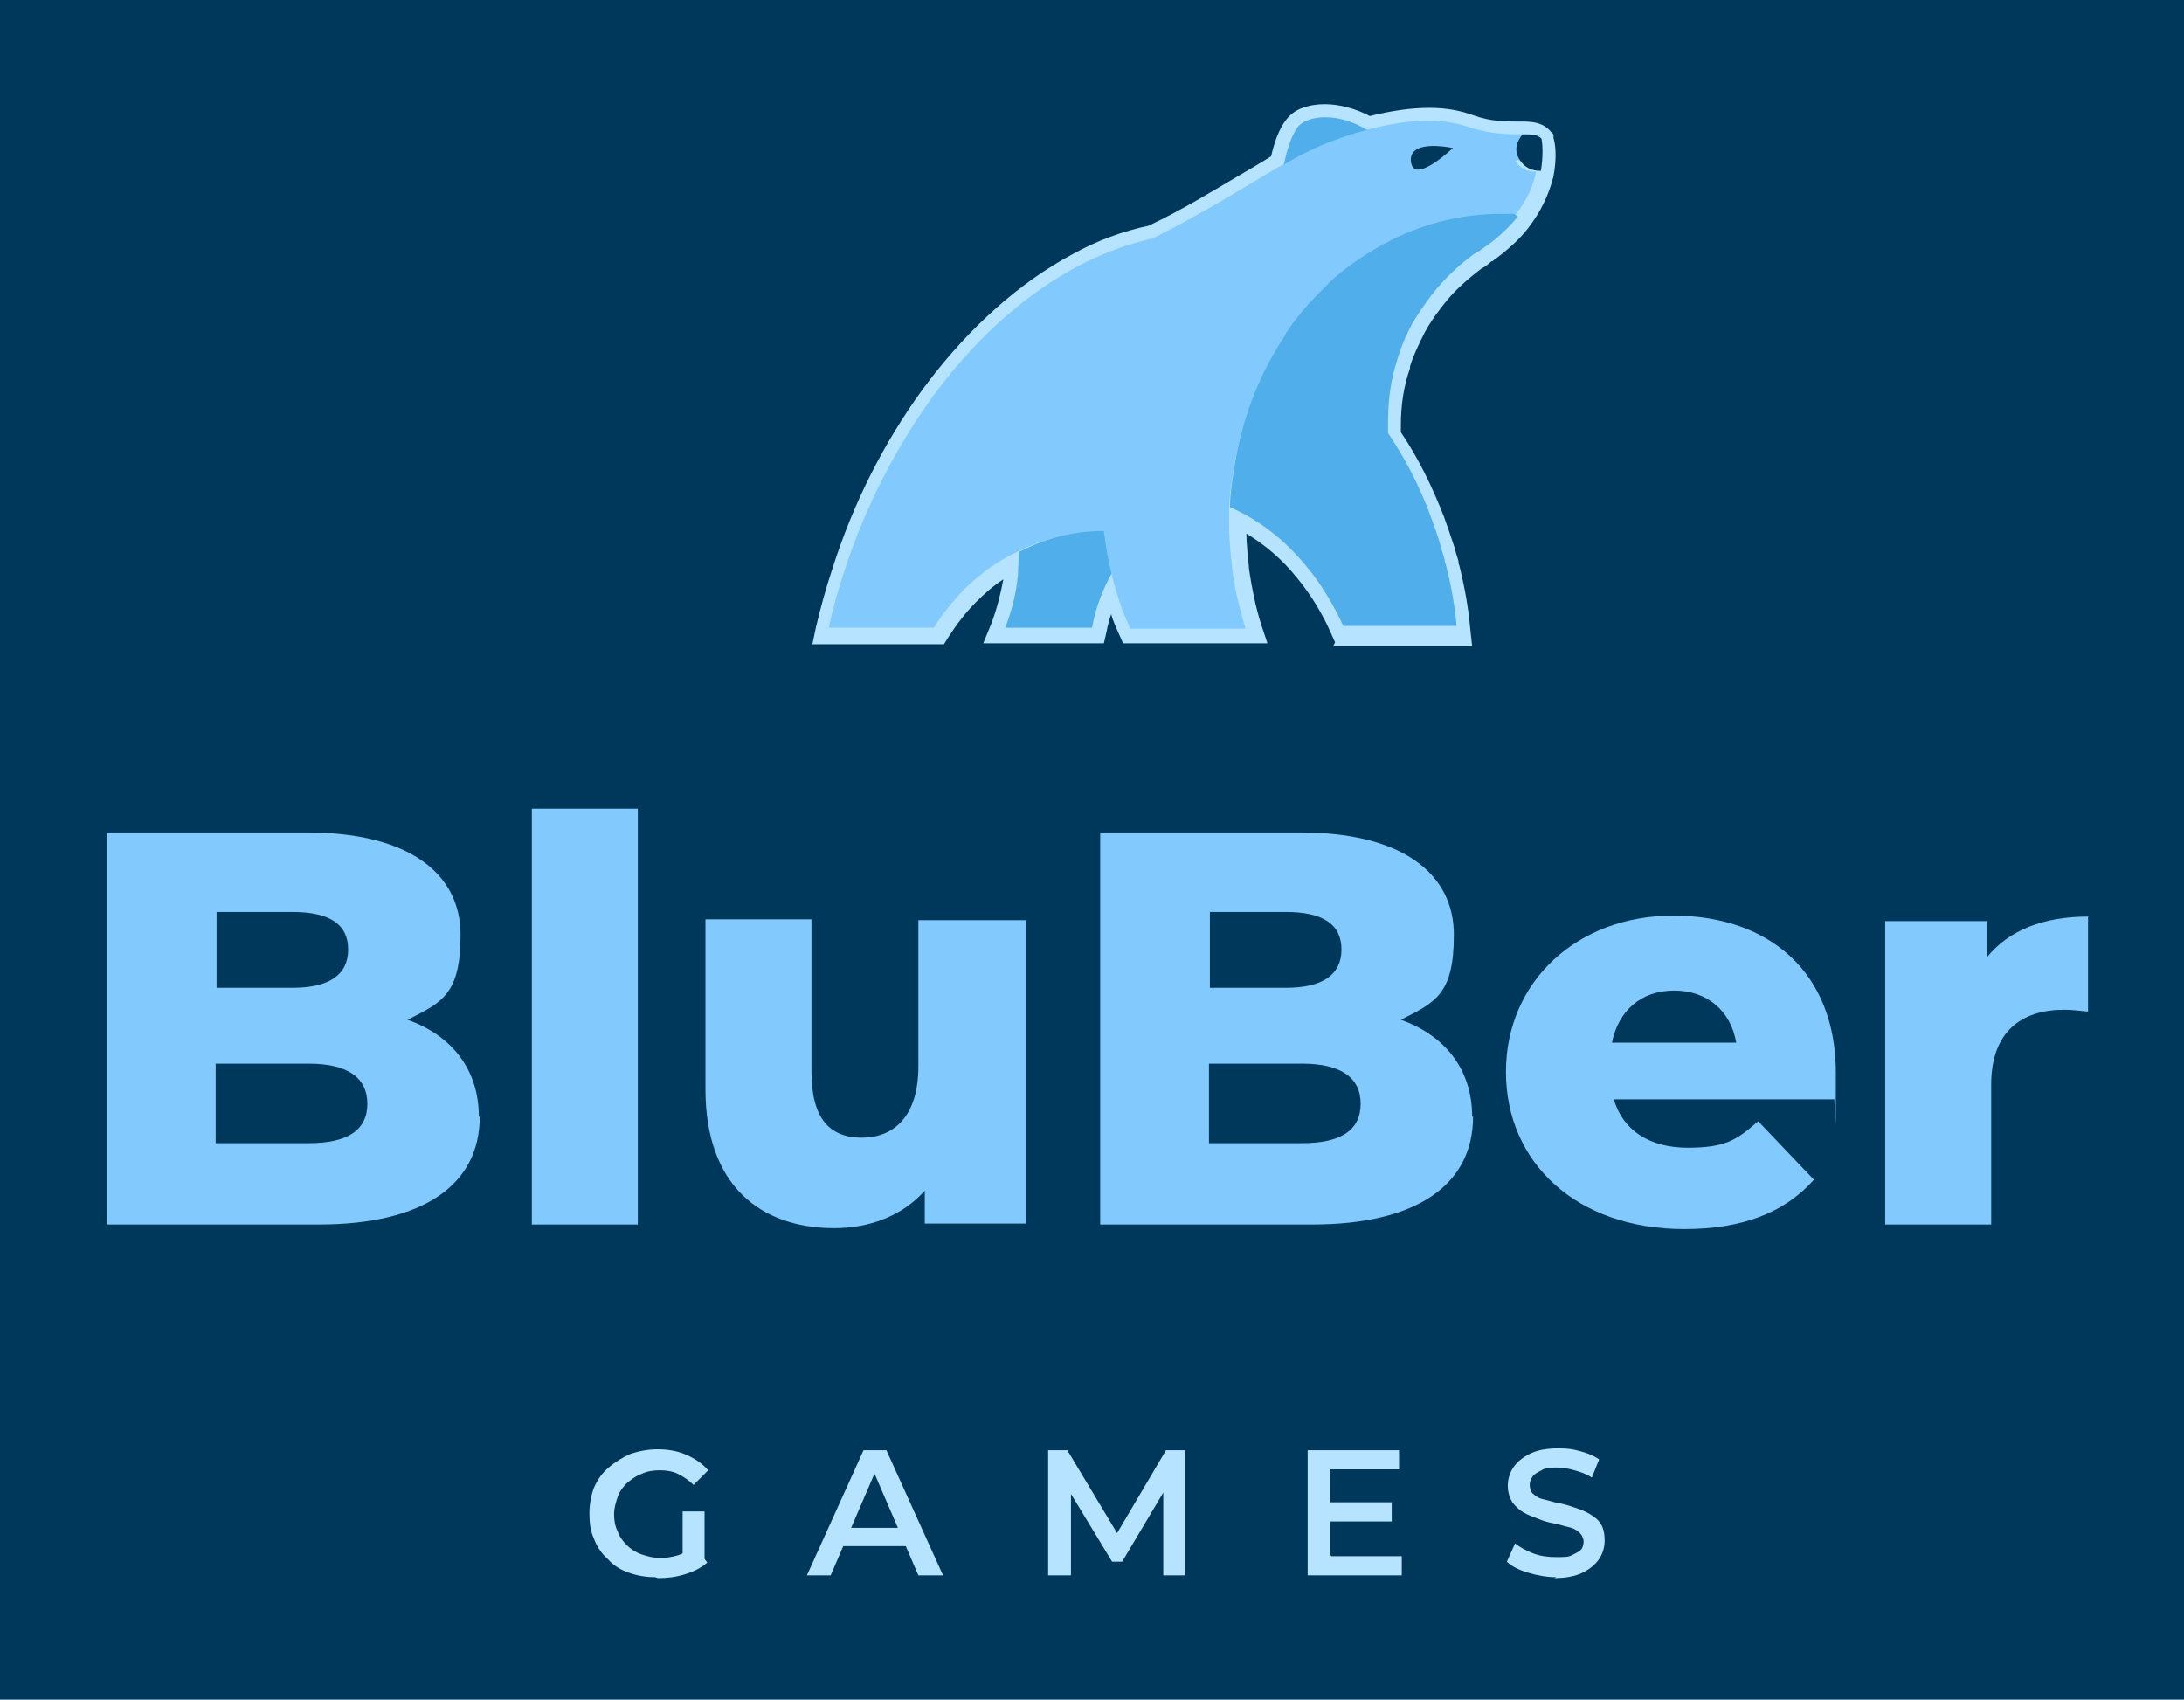
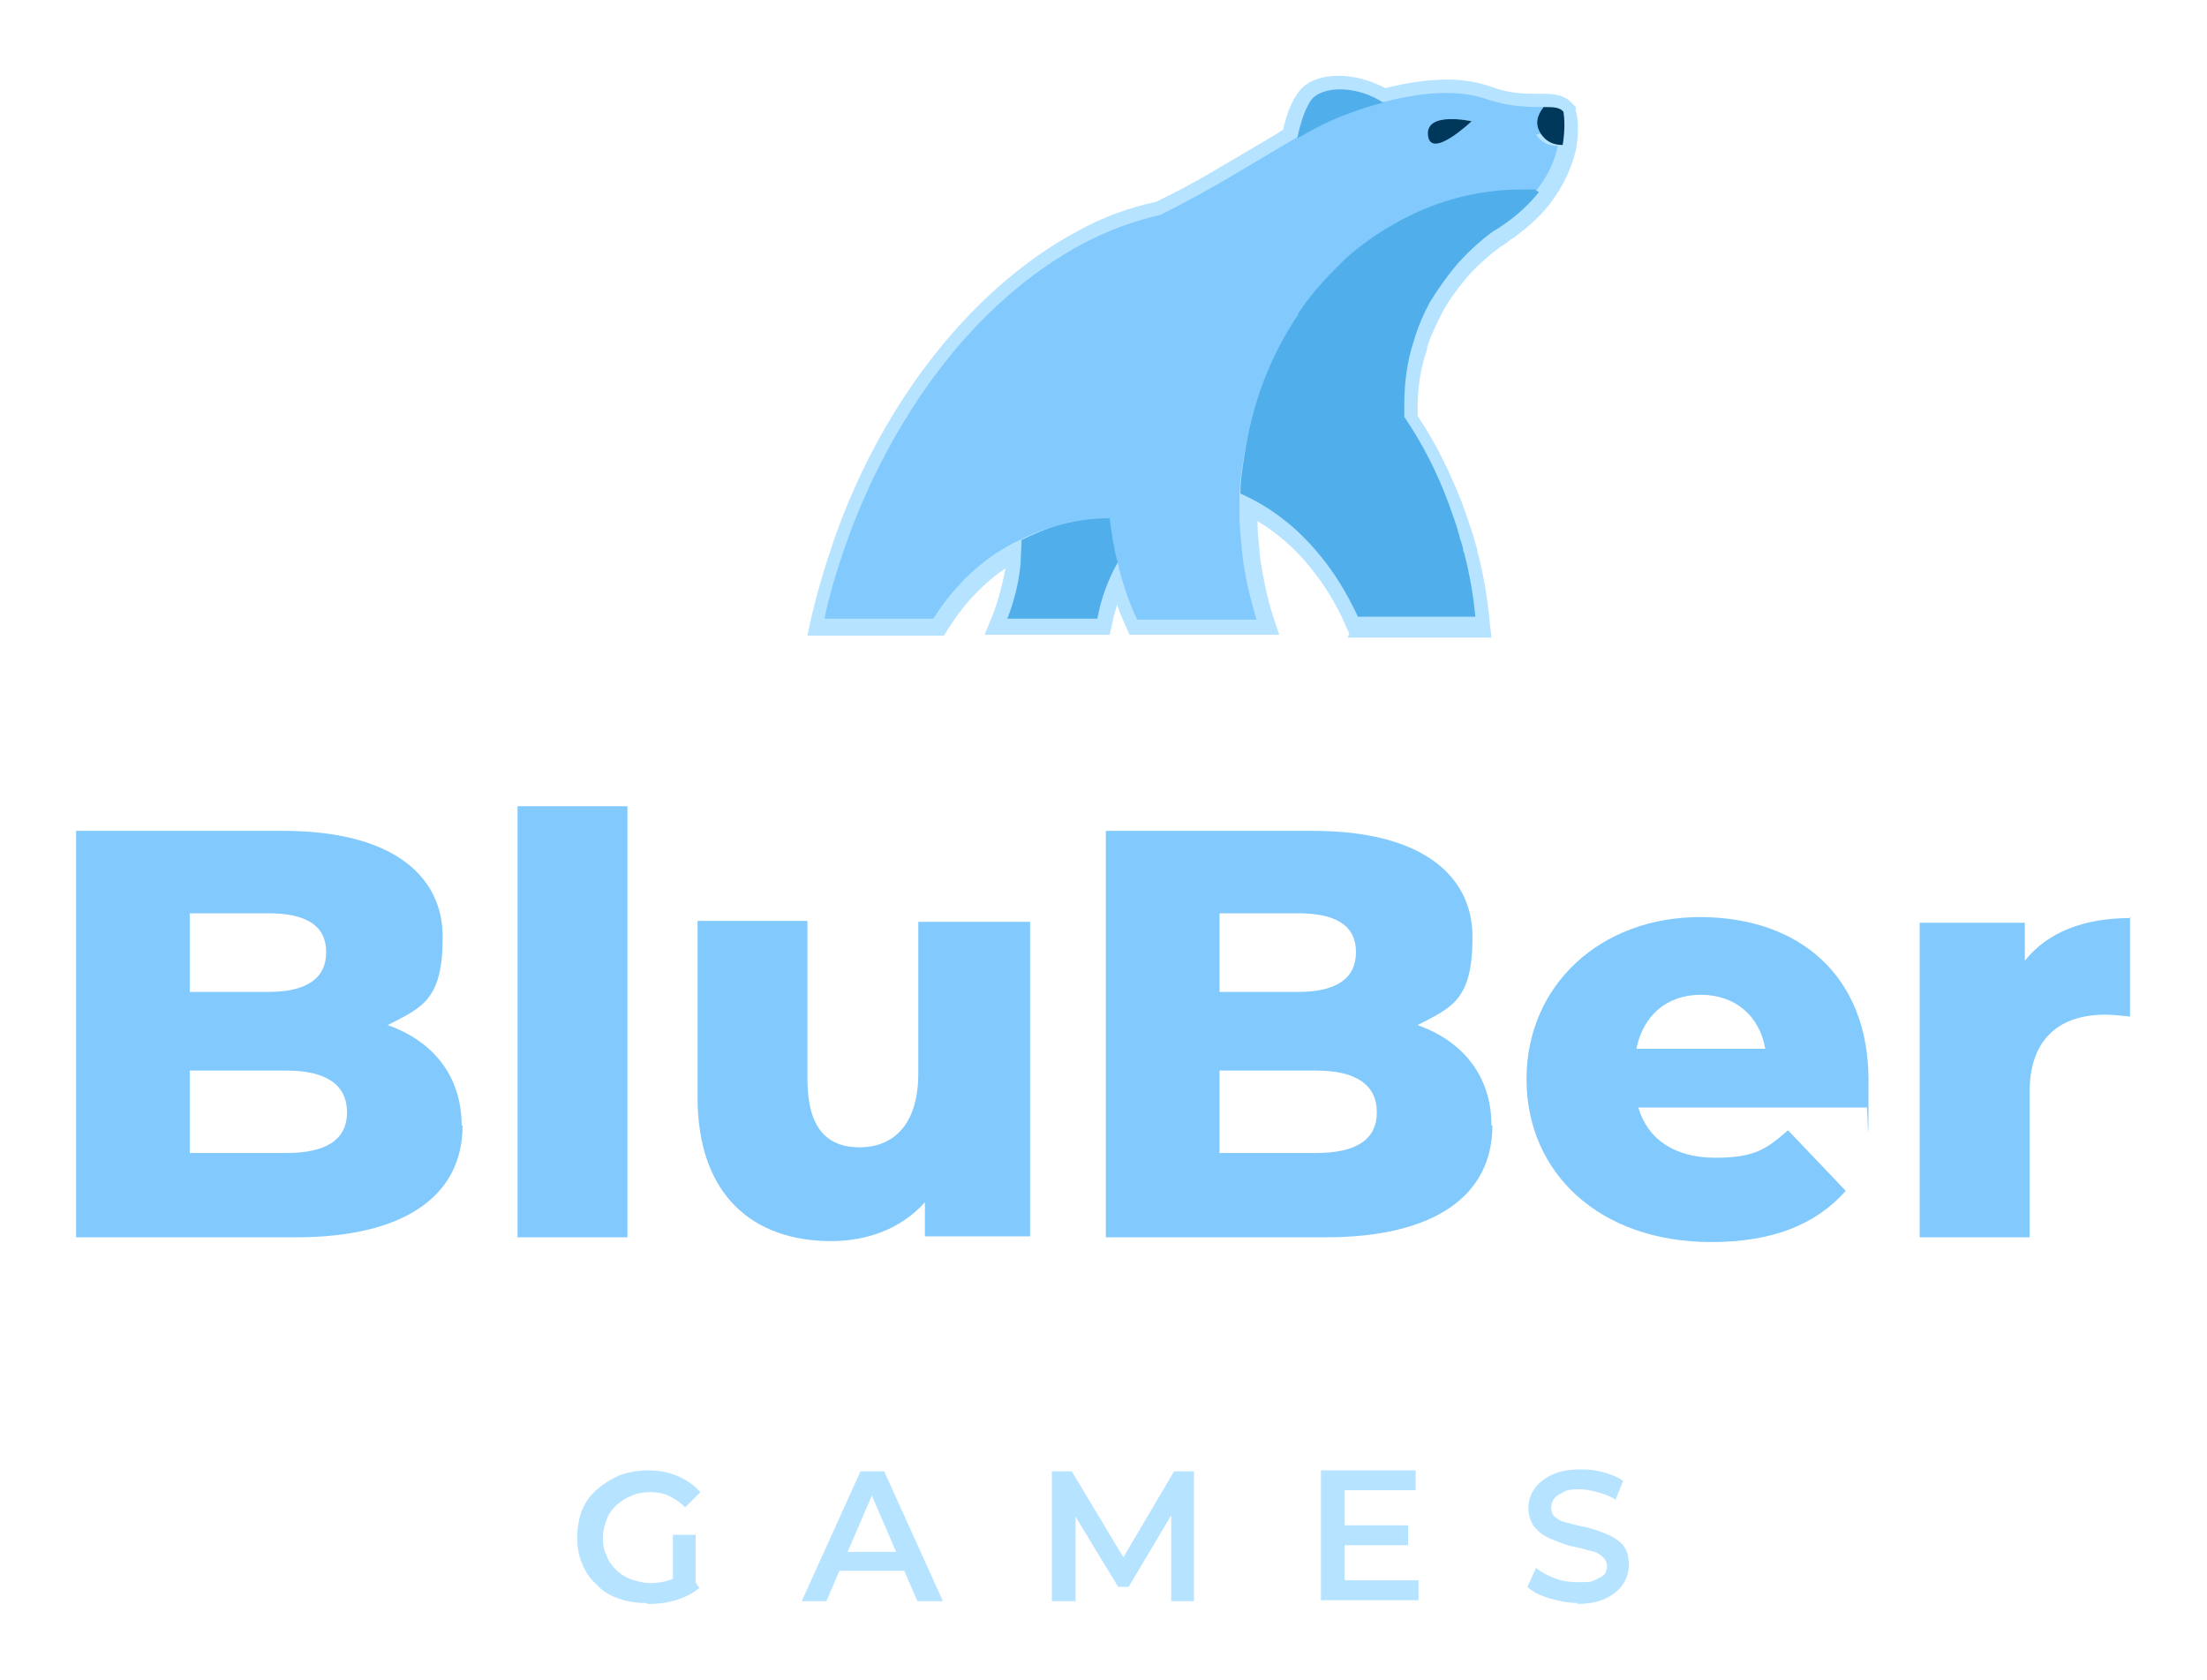
- <svg xmlns="http://www.w3.org/2000/svg" viewBox="150 144 239 186" width="717" height="558">
-   <rect x="150" y="144" width="239" height="186" fill="#00385B" />
+ <svg xmlns="http://www.w3.org/2000/svg" viewBox="843.4 131.6 232.9 177.3" width="699" height="532">
  <g>
    <g>
-       <path fill="#82CAFD" d="M202.5,266.2c0,7.4-6.1,11.8-17.6,11.8h-23.2v-42.9h21.9c11.3,0,16.8,4.6,16.8,11.2s-2.1,7.4-5.8,9.3c4.8,1.7,7.8,5.4,7.8,10.6ZM173.7,243.8v8.3h8.3c4,0,6.1-1.4,6.1-4.2s-2.1-4.1-6.1-4.1h-8.3ZM190.2,264.8c0-2.9-2.2-4.4-6.4-4.4h-10.2v8.7h10.2c4.2,0,6.4-1.4,6.4-4.3Z" />
-       <path fill="#82CAFD" d="M208.2,232.5h11.6v45.5h-11.6v-45.5Z" />
-       <path fill="#82CAFD" d="M262.3,244.7v33.2h-11.1v-3.6c-2.5,2.8-6.1,4.1-9.9,4.1-8.1,0-14.1-4.7-14.1-15.2v-18.6h11.6v16.7c0,5.1,2,7.2,5.5,7.2s6.2-2.3,6.2-7.8v-16h11.6Z" />
-       <path fill="#82CAFD" d="M311.2,266.2c0,7.4-6.1,11.8-17.6,11.8h-23.2v-42.9h21.9c11.3,0,16.8,4.6,16.8,11.2s-2.1,7.4-5.8,9.3c4.8,1.7,7.8,5.4,7.8,10.6ZM282.4,243.8v8.3h8.3c4,0,6.1-1.4,6.1-4.2s-2.1-4.1-6.1-4.1h-8.3ZM298.9,264.8c0-2.9-2.2-4.4-6.4-4.4h-10.2v8.7h10.2c4.2,0,6.4-1.4,6.4-4.3Z" />
-       <path fill="#82CAFD" d="M350.7,264.3h-24.1c1,3.4,3.9,5.3,8.1,5.3s5.4-.9,7.7-2.9l6.1,6.4c-3.2,3.6-7.8,5.4-14.2,5.4-11.8,0-19.5-7.3-19.5-17.2s7.8-17.1,18.3-17.1,17.8,6.2,17.8,17.2-.1,2-.2,2.9ZM326.4,258.1h13.6c-.6-3.5-3.2-5.7-6.8-5.7s-6.1,2.2-6.8,5.7Z" />
-       <path fill="#82CAFD" d="M378.5,244.2v10.5c-1-.1-1.8-.2-2.6-.2-4.7,0-8,2.4-8,8.2v15.3h-11.6v-33.2h11.1v4c2.4-3,6.2-4.5,11.2-4.5Z" />
+       <path fill="#82CAFD" d="M892.2,250.4c0,7.4-6.1,11.8-17.6,11.8h-23.2v-42.9h21.9c11.3,0,16.8,4.6,16.8,11.2s-2.1,7.4-5.8,9.3c4.8,1.7,7.8,5.4,7.8,10.6ZM863.4,228v8.3h8.3c4,0,6.1-1.4,6.1-4.2s-2.1-4.1-6.1-4.1h-8.3ZM880,249c0-2.9-2.2-4.4-6.4-4.4h-10.2v8.7h10.2c4.2,0,6.4-1.4,6.4-4.3Z" />
+       <path fill="#82CAFD" d="M898,216.7h11.6v45.5h-11.6v-45.5Z" />
+       <path fill="#82CAFD" d="M952.1,228.9v33.2h-11.1v-3.6c-2.5,2.8-6.1,4.1-9.9,4.1-8.1,0-14.1-4.7-14.1-15.2v-18.6h11.6v16.7c0,5.1,2,7.2,5.5,7.2s6.2-2.3,6.2-7.8v-16h11.6Z" />
+       <path fill="#82CAFD" d="M1000.9,250.4c0,7.4-6.1,11.8-17.6,11.8h-23.2v-42.9h21.9c11.3,0,16.8,4.6,16.8,11.2s-2.1,7.4-5.8,9.3c4.8,1.7,7.8,5.4,7.8,10.6ZM972.1,228v8.3h8.3c4,0,6.1-1.4,6.1-4.2s-2.1-4.1-6.1-4.1h-8.3ZM988.7,249c0-2.9-2.2-4.4-6.4-4.4h-10.2v8.7h10.2c4.2,0,6.4-1.4,6.4-4.3Z" />
+       <path fill="#82CAFD" d="M1040.4,248.5h-24.1c1,3.4,3.9,5.3,8.1,5.3s5.4-.9,7.7-2.9l6.1,6.4c-3.2,3.6-7.8,5.4-14.2,5.4-11.8,0-19.5-7.3-19.5-17.2s7.8-17.1,18.3-17.1,17.8,6.2,17.8,17.2-.1,2-.2,2.9ZM1016.1,242.3h13.6c-.6-3.5-3.2-5.7-6.8-5.7s-6.1,2.2-6.8,5.7Z" />
+       <path fill="#82CAFD" d="M1068.2,228.4v10.5c-1-.1-1.8-.2-2.6-.2-4.7,0-8,2.4-8,8.2v15.3h-11.6v-33.2h11.1v4c2.4-3,6.2-4.5,11.2-4.5Z" />
    </g>
    <g>
-       <path fill="#B6E3FF" d="M221.7,316.6c-1.1,0-2.1-.2-2.9-.5-.9-.3-1.7-.8-2.3-1.5-.7-.6-1.2-1.4-1.5-2.2-.4-.9-.5-1.8-.5-2.8s.2-2,.5-2.8c.4-.9.9-1.6,1.6-2.2.7-.6,1.5-1.1,2.4-1.5.9-.3,1.9-.5,3-.5s2.2.2,3.1.6c.9.4,1.7.9,2.4,1.7l-1.6,1.6c-.5-.5-1.1-.9-1.7-1.2-.6-.3-1.3-.4-2-.4s-1.4.1-2,.4c-.6.2-1.1.6-1.6,1-.4.4-.8.9-1,1.5-.2.6-.4,1.2-.4,1.9s.1,1.3.4,1.9c.2.6.6,1.1,1,1.5.4.4,1,.8,1.6,1s1.3.4,2,.4,1.3-.1,2-.3c.6-.2,1.2-.6,1.8-1.1l1.4,1.9c-.7.6-1.5,1-2.5,1.3s-1.9.4-2.9.4ZM224.7,314.5v-5.1h2.4v5.5l-2.4-.3Z" />
-       <path fill="#B6E3FF" d="M238.3,316.4l6.2-13.7h2.5l6.2,13.7h-2.7l-5.3-12.3h1l-5.3,12.3h-2.6ZM241.1,313.2l.7-2h7.4l.7,2h-8.8Z" />
-       <path fill="#B6E3FF" d="M264.7,316.4v-13.7h2.1l6,10h-1.1l5.9-10h2.1v13.7s-2.4,0-2.4,0v-9.9s.5,0,.5,0l-5,8.4h-1.1l-5.1-8.4h.6v9.9h-2.4Z" />
-       <path fill="#B6E3FF" d="M295.7,314.3h7.7v2.1h-10.3v-13.7h10v2.1h-7.5v9.4ZM295.5,308.4h6.8v2.1h-6.8v-2.1Z" />
-       <path fill="#B6E3FF" d="M320.3,316.6c-1.1,0-2.1-.2-3.1-.5-1-.3-1.8-.7-2.3-1.2l.9-2c.5.4,1.2.8,2,1.1.8.3,1.6.4,2.5.4s1.3,0,1.7-.2c.4-.2.8-.4,1-.6s.3-.6.3-.9-.2-.8-.5-1c-.3-.3-.7-.5-1.2-.6-.5-.1-1-.3-1.6-.4s-1.2-.3-1.7-.5-1.1-.4-1.6-.7c-.5-.3-.9-.7-1.2-1.1-.3-.5-.5-1.1-.5-1.8s.2-1.4.6-2c.4-.6,1-1.1,1.8-1.5.8-.4,1.8-.6,3.1-.6s1.6.1,2.4.3c.8.2,1.5.5,2.1.9l-.8,2c-.6-.4-1.2-.6-1.9-.8-.7-.2-1.3-.3-1.9-.3s-1.3,0-1.7.3c-.4.2-.8.4-1,.7s-.3.6-.3.9.1.8.4,1c.3.3.7.5,1.2.6.5.1,1,.3,1.6.4.6.1,1.2.3,1.8.5.6.2,1.1.4,1.6.7.5.3.9.6,1.2,1.1.3.5.4,1.1.4,1.8s-.2,1.4-.6,2c-.4.6-1,1.1-1.8,1.5s-1.9.6-3.1.6Z" />
+       <path fill="#B6E3FF" d="M911.5,300.8c-1.1,0-2.1-.2-2.9-.5-.9-.3-1.7-.8-2.3-1.5-.7-.6-1.2-1.4-1.5-2.2-.4-.9-.5-1.8-.5-2.8s.2-2,.5-2.8c.4-.9.9-1.6,1.6-2.2.7-.6,1.5-1.1,2.4-1.5.9-.3,1.9-.5,3-.5s2.2.2,3.1.6c.9.4,1.7.9,2.4,1.7l-1.6,1.6c-.5-.5-1.1-.9-1.7-1.2-.6-.3-1.3-.4-2-.4s-1.4.1-2,.4c-.6.2-1.1.6-1.6,1-.4.4-.8.9-1,1.5-.2.6-.4,1.2-.4,1.9s.1,1.3.4,1.9c.2.6.6,1.1,1,1.5.4.4,1,.8,1.6,1s1.3.4,2,.4,1.3-.1,2-.3c.6-.2,1.2-.6,1.8-1.1l1.4,1.9c-.7.6-1.5,1-2.5,1.3s-1.9.4-2.9.4ZM914.4,298.7v-5.1h2.4v5.5l-2.4-.3Z" />
+       <path fill="#B6E3FF" d="M928,300.6l6.2-13.7h2.5l6.2,13.7h-2.7l-5.3-12.3h1l-5.3,12.3h-2.6ZM930.9,297.4l.7-2h7.4l.7,2h-8.8Z" />
+       <path fill="#B6E3FF" d="M954.4,300.6v-13.7h2.1l6,10h-1.1l5.9-10h2.1v13.7s-2.4,0-2.4,0v-9.9s.5,0,.5,0l-5,8.4h-1.1l-5.1-8.4h.6v9.9h-2.4Z" />
+       <path fill="#B6E3FF" d="M985.4,298.4h7.7v2.1h-10.3v-13.7h10v2.1h-7.5v9.4ZM985.2,292.6h6.8v2.1h-6.8v-2.1Z" />
+       <path fill="#B6E3FF" d="M1010,300.8c-1.1,0-2.1-.2-3.1-.5-1-.3-1.8-.7-2.3-1.2l.9-2c.5.4,1.2.8,2,1.1.8.3,1.6.4,2.5.4s1.3,0,1.7-.2c.4-.2.8-.4,1-.6s.3-.6.3-.9-.2-.8-.5-1c-.3-.3-.7-.5-1.2-.6-.5-.1-1-.3-1.6-.4s-1.2-.3-1.7-.5-1.1-.4-1.6-.7c-.5-.3-.9-.7-1.2-1.1-.3-.5-.5-1.1-.5-1.8s.2-1.4.6-2c.4-.6,1-1.1,1.8-1.5.8-.4,1.8-.6,3.1-.6s1.6.1,2.4.3c.8.2,1.5.5,2.1.9l-.8,2c-.6-.4-1.2-.6-1.9-.8-.7-.2-1.3-.3-1.9-.3s-1.3,0-1.7.3c-.4.2-.8.4-1,.7s-.3.6-.3.9.1.8.4,1c.3.3.7.5,1.2.6.5.1,1,.3,1.6.4.6.1,1.2.3,1.8.5.6.2,1.1.4,1.6.7.5.3.9.6,1.2,1.1.3.5.4,1.1.4,1.8s-.2,1.4-.6,2c-.4.6-1,1.1-1.8,1.5s-1.9.6-3.1.6Z" />
    </g>
    <g>
-       <path fill="#B6E3FF" d="M296.1,214.3l-.4-.9c-1-2.3-2.3-4.4-3.8-6.2-1.6-2-3.5-3.6-5.5-4.8,0,1.3.2,2.7.3,4,.3,2,.7,4,1.3,5.9l.7,2.1h-15.8l-.4-.9c-.3-.7-.7-1.5-.9-2.3-.2.6-.4,1.3-.5,1.9l-.3,1.3h-13.2l.9-2.2c.6-1.6,1-3.2,1.3-4.8-1.1.7-2.1,1.6-3,2.5-1.1,1.1-2.1,2.4-3,3.8l-.5.8h-14.4l.4-1.9c.5-2.1,1.1-4.3,1.8-6.4,2.3-7.2,5.6-13.7,9.8-19.5.2-.3.4-.5.6-.8,4.6-6.1,10.1-11,15.9-14.1,2.7-1.5,5.5-2.5,8.3-3.1,3.8-1.8,7-3.8,9.9-5.5,1.2-.7,2.4-1.4,3.5-2.1.5-2.2,1.2-3.6,2-4.4.9-.9,2.3-1.3,3.9-1.3s3.4.5,4.9,1.3c2.4-.6,4.6-.9,6.5-.9s3.4.3,4.8.8c1.9.7,3.5.7,4.8.7h.5c.9,0,2.3,0,3.2,1.1l.3.3v.4c.2.6.4,2.1,0,4.2-.5,2-1.4,3.9-2.8,5.7-1,1.3-2.4,2.5-3.9,3.6h-.1c-.3.3-.7.6-1.1.8h0c0,0,0,0,0,0-1.3,1-2.6,2.1-3.7,3.4-.9,1.1-1.8,2.3-2.5,3.6-.6,1.2-1.2,2.4-1.6,3.7v.2c-.7,2-1,4.1-1,6.2s0,.5,0,.8c1.9,2.8,3.4,5.9,4.7,9.2.4,1.1.8,2.3,1.2,3.5.1.5.3,1,.4,1.4,0,.2,0,.3.1.5h0c.6,2.4,1,4.7,1.2,7l.2,1.8h-15.2Z" />
+       <path fill="#B6E3FF" d="M985.8,198.5l-.4-.9c-1-2.3-2.3-4.4-3.8-6.2-1.6-2-3.5-3.6-5.5-4.8,0,1.3.2,2.7.3,4,.3,2,.7,4,1.3,5.9l.7,2.1h-15.8l-.4-.9c-.3-.7-.7-1.5-.9-2.3-.2.6-.4,1.3-.5,1.9l-.3,1.3h-13.2l.9-2.2c.6-1.6,1-3.2,1.3-4.8-1.1.7-2.1,1.6-3,2.5-1.1,1.1-2.1,2.4-3,3.8l-.5.8h-14.4l.4-1.9c.5-2.1,1.1-4.3,1.8-6.4,2.3-7.2,5.6-13.7,9.8-19.5.2-.3.4-.5.6-.8,4.6-6.1,10.1-11,15.9-14.1,2.7-1.5,5.5-2.5,8.3-3.1,3.8-1.8,7-3.8,9.9-5.5,1.2-.7,2.4-1.4,3.5-2.1.5-2.2,1.2-3.6,2-4.4.9-.9,2.3-1.3,3.9-1.3s3.4.5,4.9,1.3c2.4-.6,4.6-.9,6.5-.9s3.4.3,4.8.8c1.9.7,3.5.7,4.8.7h.5c.9,0,2.3,0,3.2,1.1l.3.3v.4c.2.6.4,2.1,0,4.2-.5,2-1.4,3.9-2.8,5.7-1,1.3-2.4,2.5-3.9,3.6h-.1c-.3.3-.7.6-1.1.8h0c0,0,0,0,0,0-1.3,1-2.6,2.1-3.7,3.4-.9,1.1-1.8,2.3-2.5,3.6-.6,1.2-1.2,2.4-1.6,3.7v.2c-.7,2-1,4.1-1,6.2s0,.5,0,.8c1.9,2.8,3.4,5.9,4.7,9.2.4,1.1.8,2.3,1.2,3.5.1.5.3,1,.4,1.4,0,.2,0,.3.1.5h0c.6,2.4,1,4.7,1.2,7l.2,1.8h-15.2Z" />
      <g>
-         <path fill="#50AFEA" d="M271.8,206.5c-1.1,1.9-1.9,4-2.3,6.2h-9.5c.7-1.8,1.2-3.7,1.4-5.8,0-.8.1-1.7.1-2.5h0c1.2-.6,2.4-1.1,3.6-1.5,1.9-.6,3.9-.9,5.9-.9.2,1.5.4,3,.8,4.5Z" />
-         <path fill="#82CAFD" d="M316.3,161.5c-.7-1.1-.3-2,.3-2.8-1.5,0-3.5,0-5.9-.8-3.1-1.1-6.9-.8-11.1.3-1.2.3-2.5.7-3.8,1.2-1.7.6-3.5,1.5-5.4,2.6-4,2.3-8.6,5.3-14.3,8.1h0c-2.7.6-5.4,1.6-8.1,3-5.6,3-10.9,7.6-15.4,13.6-.2.3-.4.5-.6.8-3.9,5.4-7.3,11.9-9.6,19-.7,2.1-1.3,4.2-1.7,6.2h11.5c.9-1.5,2-2.8,3.2-4.1,1-1,2.2-2,3.4-2.8.8-.5,1.6-1,2.5-1.4,1.2-.6,2.4-1.1,3.6-1.4,1.9-.6,3.9-.9,5.9-.9.2,1.5.4,3,.8,4.5.5,2.2,1.2,4.3,2.1,6.2h12.6c-.6-2-1.1-4-1.4-6.1-.2-1.7-.4-3.5-.4-5.3s0-1,0-1.5c0-1.3.2-2.6.4-3.9.8-5.6,2.8-10.7,5.7-15,0,0,0,0,0-.1,1.1-1.7,2.4-3.2,3.8-4.6.4-.4.9-.9,1.3-1.3,1.6-1.4,3.3-2.6,5.1-3.6,4-2.3,8.6-3.6,13.4-3.6s1,0,1.4,0c1.5-1.8,2.2-3.5,2.5-5-.9,0-1.7-.3-2.3-1.2ZM304.4,161.7c-.3-2.6,4.6-1.5,4.6-1.5,0,0-4.3,4.1-4.6,1.5Z" />
-         <path fill="#50AFEA" d="M316.1,167.7c-.9,1.1-2.1,2.3-3.7,3.4,0,0,0,0,0,0-.3.2-.7.5-1.1.7,0,0,0,0,0,0-1.5,1.1-2.8,2.3-4,3.7-1,1.2-1.9,2.5-2.7,3.8-.7,1.3-1.3,2.7-1.7,4.1h0c-.7,2.1-1,4.4-1,6.7s0,.9,0,1.3c1.9,2.8,3.5,5.9,4.7,9.2.4,1.1.8,2.2,1.1,3.3.1.5.3.9.4,1.4,0,.1,0,.3.1.4h0c.6,2.3,1,4.6,1.2,6.8h-12.4c-1.1-2.4-2.5-4.7-4.1-6.6-2.3-2.8-5.1-5-8.3-6.4,0-1.3.2-2.6.4-3.9.8-5.6,2.8-10.7,5.7-15,0,0,0,0,0-.1,1.1-1.7,2.4-3.2,3.8-4.6.4-.4.9-.9,1.3-1.3,1.6-1.4,3.3-2.6,5.1-3.6,4-2.3,8.6-3.6,13.4-3.6s1,0,1.4,0Z" />
-         <path fill="#50AFEA" d="M299.7,158.2c-1.2.3-2.5.7-3.8,1.2-1.7.6-3.5,1.5-5.4,2.6.3-1.5.9-3.5,1.7-4.3,1.3-1.2,4.6-1.3,7.5.6Z" />
-         <path fill="#00385B" d="M318.6,162.7c-.9,0-1.7-.3-2.3-1.2-.7-1.1-.3-2,.3-2.8,1,0,1.7,0,2.1.5.1.6.2,1.9-.1,3.6Z" />
-         <path fill="#00385B" d="M309,160.2s-4.3,4.1-4.6,1.5c-.3-2.6,4.6-1.5,4.6-1.5Z" />
+         <path fill="#50AFEA" d="M961.5,190.7c-1.1,1.9-1.9,4-2.3,6.2h-9.5c.7-1.8,1.2-3.7,1.4-5.8,0-.8.1-1.7.1-2.5h0c1.2-.6,2.4-1.1,3.6-1.5,1.9-.6,3.9-.9,5.9-.9.2,1.5.4,3,.8,4.5Z" />
+         <path fill="#82CAFD" d="M1006,145.7c-.7-1.1-.3-2,.3-2.8-1.5,0-3.5,0-5.9-.8-3.1-1.1-6.9-.8-11.1.3-1.2.3-2.5.7-3.8,1.2-1.7.6-3.5,1.5-5.4,2.6-4,2.3-8.6,5.3-14.3,8.1h0c-2.7.6-5.4,1.6-8.1,3-5.6,3-10.9,7.6-15.4,13.6-.2.3-.4.5-.6.8-3.9,5.4-7.3,11.9-9.6,19-.7,2.1-1.3,4.2-1.7,6.2h11.5c.9-1.5,2-2.8,3.2-4.1,1-1,2.2-2,3.4-2.8.8-.5,1.6-1,2.5-1.4,1.2-.6,2.4-1.1,3.6-1.4,1.9-.6,3.9-.9,5.9-.9.2,1.5.4,3,.8,4.5.5,2.2,1.2,4.3,2.1,6.2h12.6c-.6-2-1.1-4-1.4-6.1-.2-1.7-.4-3.5-.4-5.3s0-1,0-1.5c0-1.3.2-2.6.4-3.9.8-5.6,2.8-10.7,5.7-15,0,0,0,0,0-.1,1.1-1.7,2.4-3.2,3.8-4.6.4-.4.9-.9,1.3-1.3,1.6-1.4,3.3-2.6,5.1-3.6,4-2.3,8.6-3.6,13.4-3.6s1,0,1.4,0c1.5-1.8,2.2-3.5,2.5-5-.9,0-1.7-.3-2.3-1.2ZM994.1,145.9c-.3-2.6,4.6-1.5,4.6-1.5,0,0-4.3,4.1-4.6,1.5Z" />
+         <path fill="#50AFEA" d="M1005.8,151.9c-.9,1.1-2.1,2.3-3.7,3.4,0,0,0,0,0,0-.3.2-.7.5-1.1.7,0,0,0,0,0,0-1.5,1.1-2.8,2.3-4,3.7-1,1.2-1.9,2.5-2.7,3.8-.7,1.3-1.3,2.7-1.7,4.1h0c-.7,2.1-1,4.4-1,6.7s0,.9,0,1.3c1.9,2.8,3.5,5.9,4.7,9.2.4,1.1.8,2.2,1.1,3.3.1.5.3.9.4,1.4,0,.1,0,.3.1.4h0c.6,2.3,1,4.6,1.2,6.8h-12.4c-1.1-2.4-2.5-4.7-4.1-6.6-2.3-2.8-5.1-5-8.3-6.4,0-1.3.2-2.6.4-3.9.8-5.6,2.8-10.7,5.7-15,0,0,0,0,0-.1,1.1-1.7,2.4-3.2,3.8-4.6.4-.4.9-.9,1.3-1.3,1.6-1.4,3.3-2.6,5.1-3.6,4-2.3,8.6-3.6,13.4-3.6s1,0,1.4,0Z" />
+         <path fill="#50AFEA" d="M989.5,142.4c-1.2.3-2.5.7-3.8,1.2-1.7.6-3.5,1.5-5.4,2.6.3-1.5.9-3.5,1.7-4.3,1.3-1.2,4.6-1.3,7.5.6Z" />
+         <path fill="#00385B" d="M1008.3,146.9c-.9,0-1.7-.3-2.3-1.2-.7-1.1-.3-2,.3-2.8,1,0,1.7,0,2.1.5.1.6.2,1.9-.1,3.6Z" />
+         <path fill="#00385B" d="M998.7,144.4s-4.3,4.1-4.6,1.5c-.3-2.6,4.6-1.5,4.6-1.5Z" />
      </g>
    </g>
  </g>
</svg>
